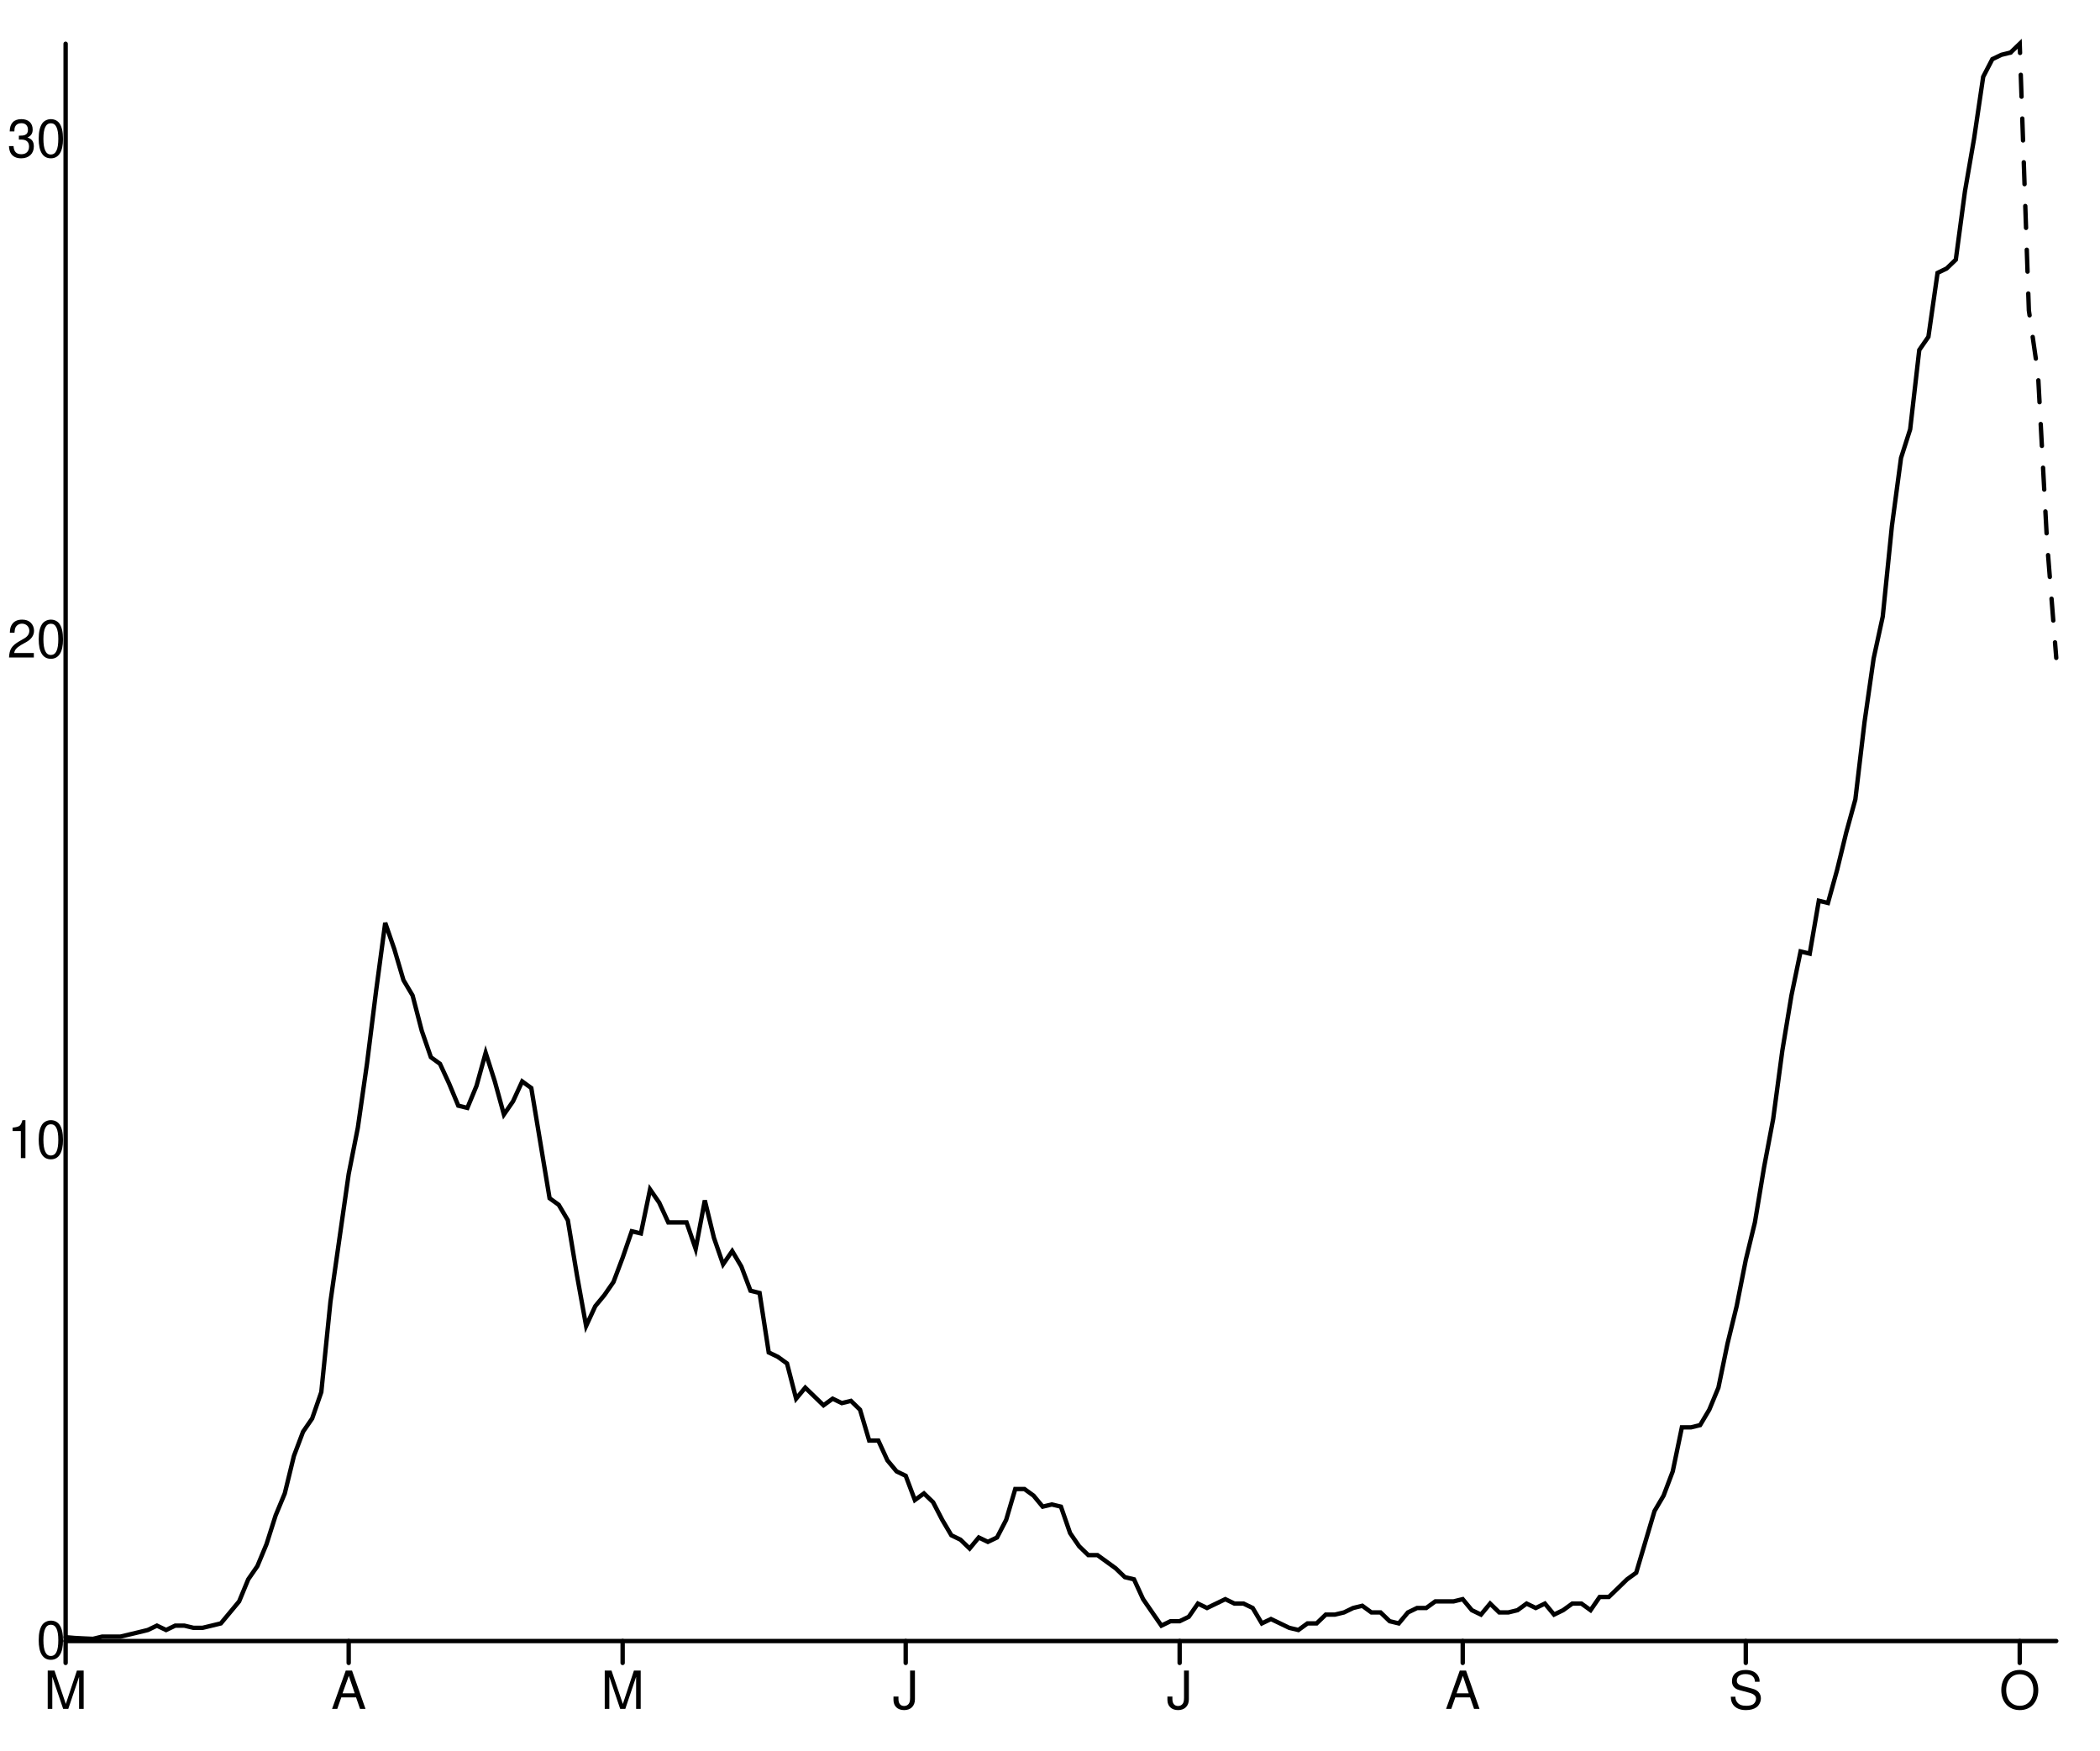
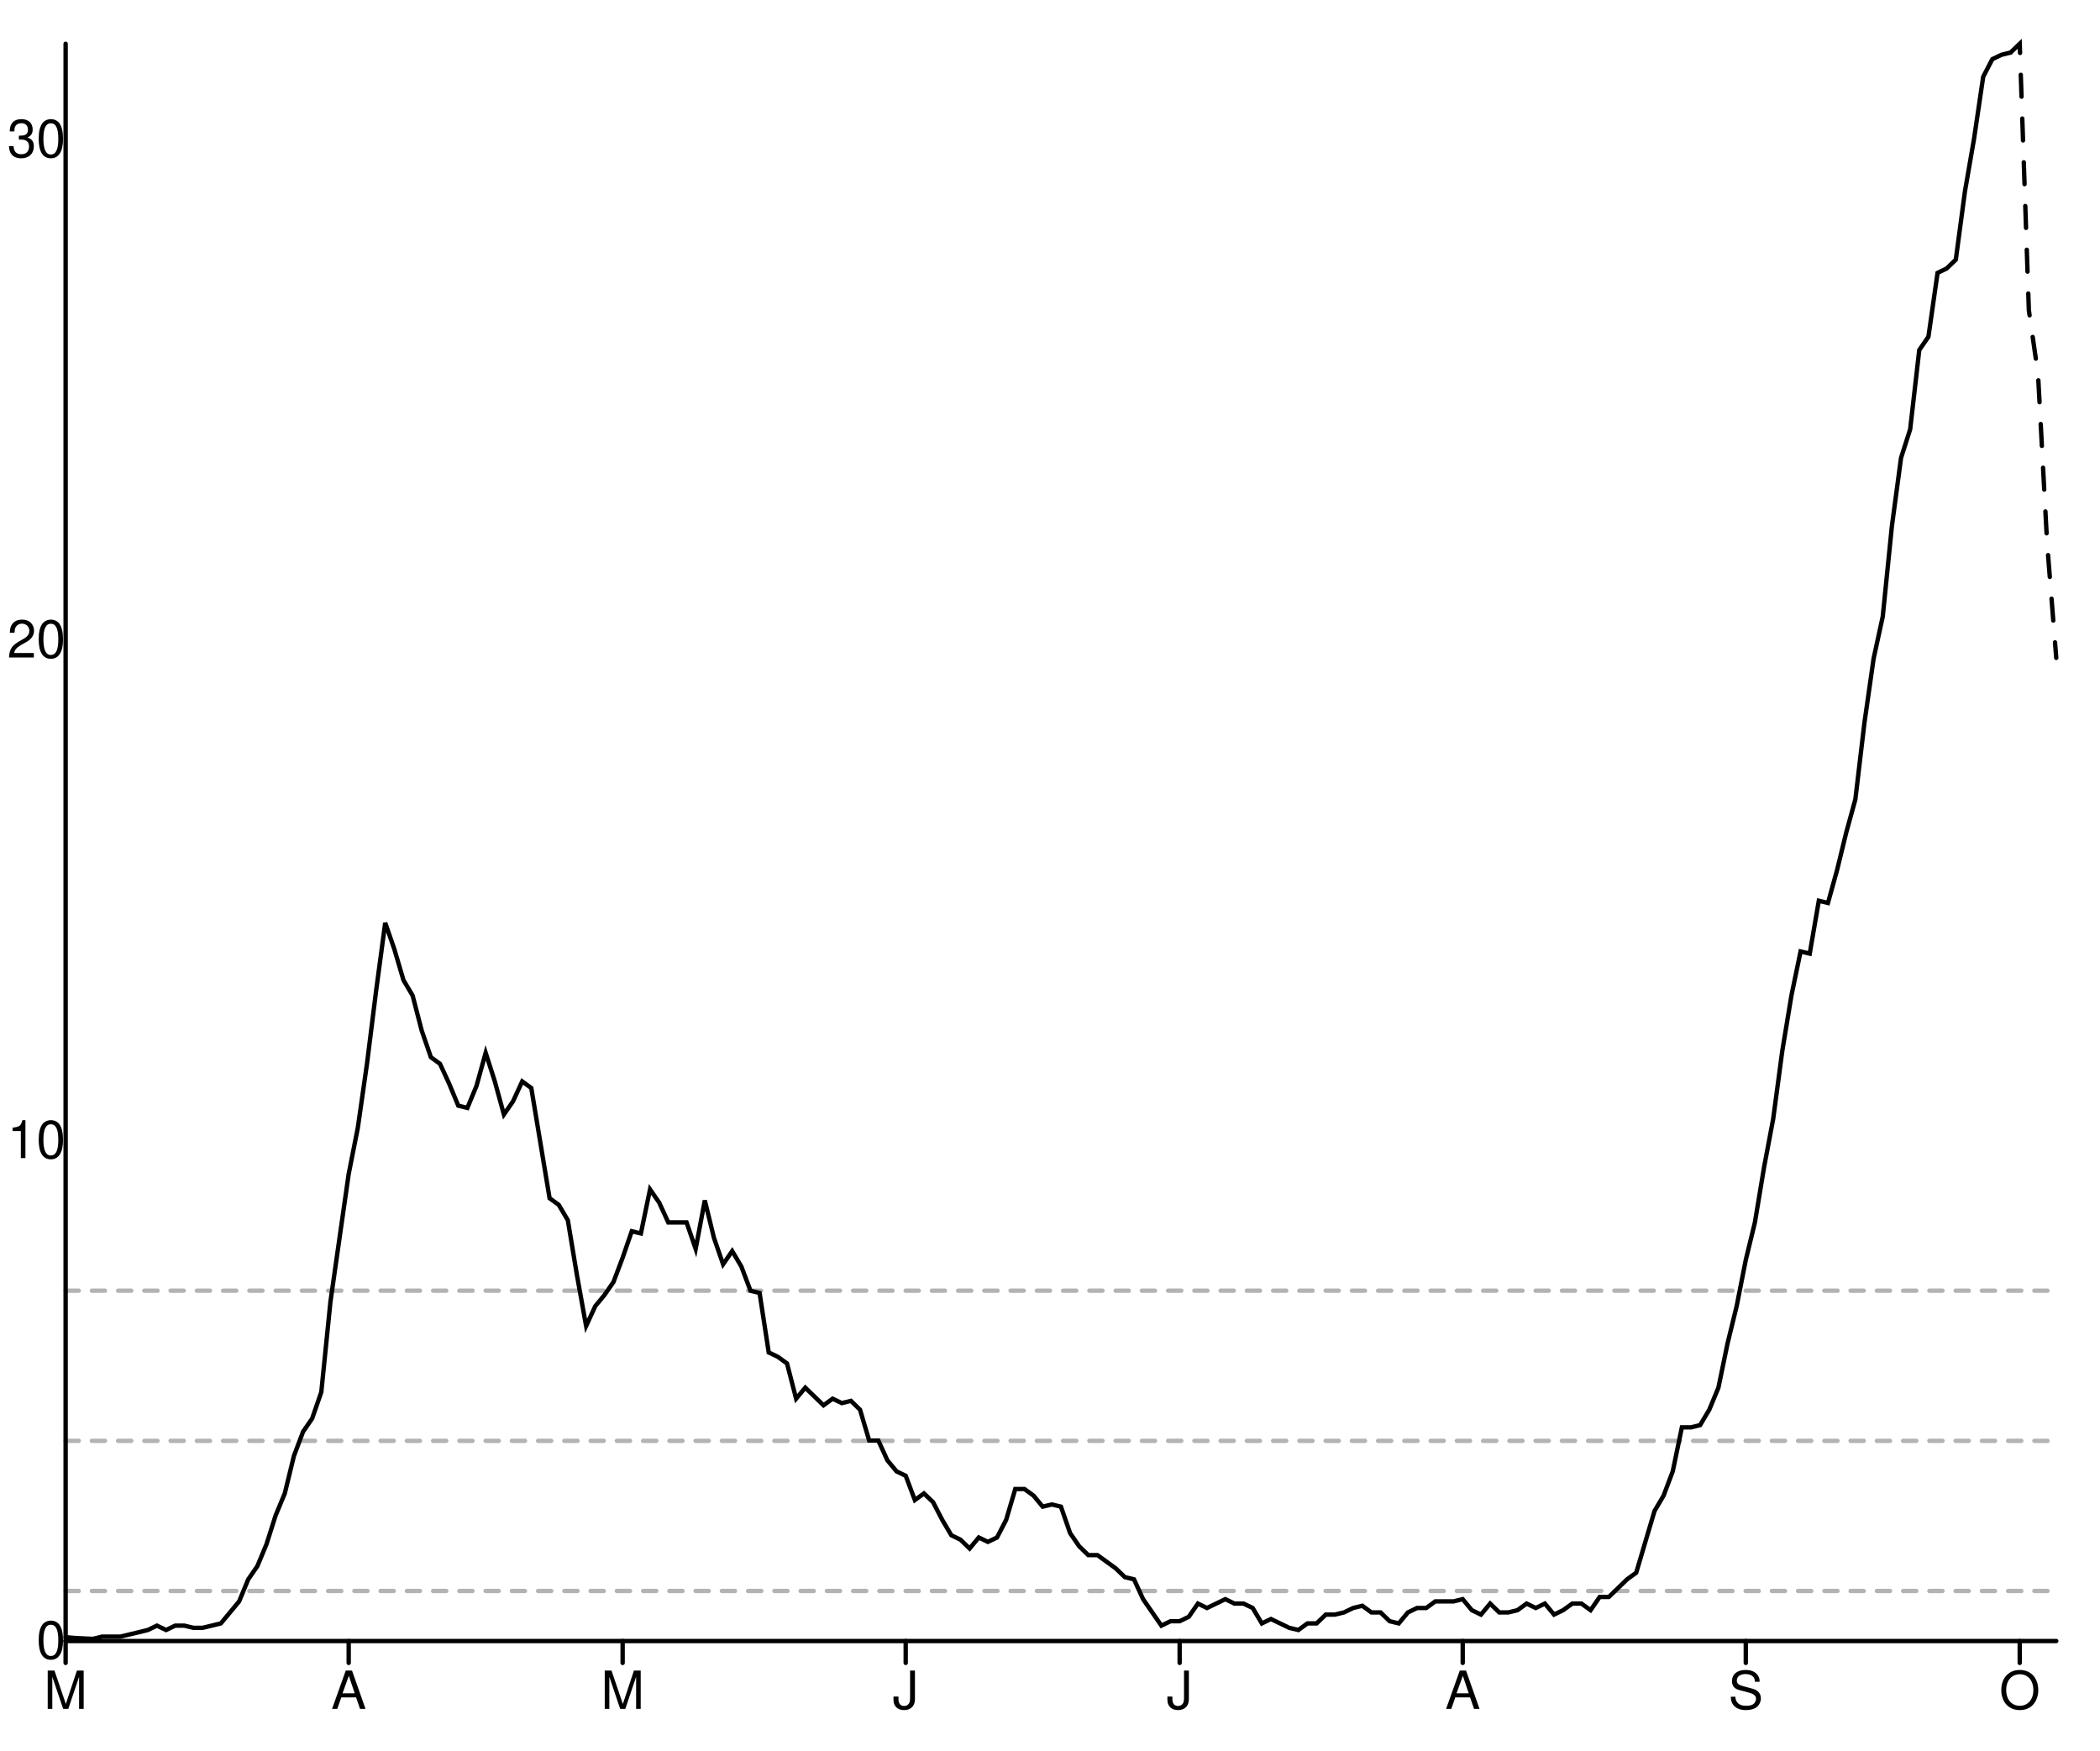
<svg xmlns="http://www.w3.org/2000/svg" width="480" height="400" viewBox="0 0 480 400" style="overflow:display" preserveAspectRatio="xMinYMin meet" overflow="visible">
  <defs>
    <style>
	.data-series path.line { fill-opacity: 0; stroke: black; }
	.data-series path.line.dotted { stroke-dasharray: 12 20 }
	.data-series circle { display: none; }
	.data-series:hover path.line, .data-series.on path.line { stroke-width: 1; }
	.data-series:hover circle, .data-series.on circle { display: inline; }
	.data-series circle:hover, .data-series circle.on { r: 1px!important; }
	.graph-grid { font-family: "Helvetica Neue",Helvetica,Arial,"Lucida Grande",sans-serif; }
	.graph-grid line { stroke: black; stroke-width: 1; stroke-linecap: round; }
	.graph-grid.graph-grid-x text { text-anchor: middle; dominant-baseline: hanging; transform: translateY(10px); }
	.graph-grid.graph-grid-y text { text-anchor: end; dominant-baseline: middle; transform: translateX(-10px); }
	</style>
  </defs>
  <g class="graph-grid graph-grid-y">
    <line x1="15" y1="375" x2="470" y2="375" data-left="15" />
    <text x="25" y="375" text-anchor="end">0</text>
    <text x="25" y="260.63" text-anchor="end">10</text>
    <text x="25" y="146.26" text-anchor="end">20</text>
    <text x="25" y="31.89" text-anchor="end">30</text>
    <text style="text-anchor:middle;dominant-baseline:hanging;font-weight:bold;transform: translateY(192.5px) rotate(-90deg);" />
  </g>
  <g class="graph-grid graph-grid-x">
    <line x1="15" y1="375" x2="15" y2="10" data-left="15" />
    <line class="tick" x1="15" y1="375" x2="15" y2="380" />
    <text x="15" y="375" text-anchor="middle">M</text>
    <line class="tick" x1="79.702" y1="375" x2="79.702" y2="380" />
    <text x="79.702" y="375" text-anchor="middle">A</text>
    <line class="tick" x1="142.317" y1="375" x2="142.317" y2="380" />
    <text x="142.317" y="375" text-anchor="middle">M</text>
    <line class="tick" x1="207.018" y1="375" x2="207.018" y2="380" />
    <text x="207.018" y="375" text-anchor="middle">J</text>
    <line class="tick" x1="269.633" y1="375" x2="269.633" y2="380" />
    <text x="269.633" y="375" text-anchor="middle">J</text>
    <line class="tick" x1="334.335" y1="375" x2="334.335" y2="380" />
    <text x="334.335" y="375" text-anchor="middle">A</text>
    <line class="tick" x1="399.037" y1="375" x2="399.037" y2="380" />
    <text x="399.037" y="375" text-anchor="middle">S</text>
    <line class="tick" x1="461.651" y1="375" x2="461.651" y2="380" />
    <text x="461.651" y="375" text-anchor="middle">O</text>
    <text style="text-anchor:middle;dominant-baseline:hanging;font-weight:bold;transform: translateY(192.5px) rotate(-90deg);" />
  </g>
+   <g data-series="widespread" class="data-series">
+     <path d="M 15.00,294.94L 470.00,294.94" id="E08000015-level-0" class="line" stroke-width="1" stroke-linecap="round" stroke-dasharray="3,3" fill-opacity="0.3" opacity="0.3" />
+   </g>
+   <g data-series="substantial" class="data-series">
+     <path d="M 15.00,329.25L 470.00,329.25" id="E08000015-level-1" class="line" stroke-width="1" stroke-linecap="round" stroke-dasharray="3,3" fill-opacity="0.3" opacity="0.3" />
+   </g>
+   <g data-series="moderate" class="data-series">
+     <path d="M 15.00,363.56L 470.00,363.56" id="E08000015-level-2" class="line" stroke-width="1" stroke-linecap="round" stroke-dasharray="3,3" fill-opacity="0.3" opacity="0.3" />
+   </g>
  <g data-series="new-cases" class="data-series">
    <path d="M 15.00,374.12L 17.09,374.30L 19.17,374.41L 21.26,374.50L 23.35,373.99L 25.44,373.99L 27.52,373.99L 29.61,373.49L 31.70,372.99L 33.78,372.48L 35.87,371.48L 37.96,372.48L 40.05,371.48L 42.13,371.48L 44.22,371.98L 46.31,371.98L 48.39,371.48L 50.48,370.97L 52.57,368.46L 54.66,365.94L 56.74,360.90L 58.83,357.88L 60.92,352.85L 63.00,346.30L 65.09,341.27L 67.18,332.71L 69.27,327.17L 71.35,324.15L 73.44,318.11L 75.53,297.47L 77.61,282.87L 79.70,268.27L 81.79,257.70L 83.88,243.10L 85.96,226.48L 88.05,210.88L 90.14,216.92L 92.22,223.97L 94.31,227.49L 96.40,235.54L 98.49,241.59L 100.57,243.10L 102.66,247.63L 104.75,252.66L 106.83,253.17L 108.92,248.13L 111.01,240.58L 113.10,247.12L 115.18,254.68L 117.27,251.66L 119.36,247.12L 121.44,248.63L 123.53,261.22L 125.62,273.81L 127.71,275.32L 129.79,278.84L 131.88,291.43L 133.97,303.01L 136.06,298.48L 138.14,295.96L 140.23,292.94L 142.32,287.40L 144.40,281.36L 146.49,281.86L 148.58,271.79L 150.67,274.81L 152.75,279.34L 154.84,279.34L 156.93,279.34L 159.01,285.39L 161.10,274.31L 163.19,282.87L 165.28,288.91L 167.36,285.89L 169.45,289.41L 171.54,294.95L 173.62,295.46L 175.71,309.05L 177.80,310.06L 179.89,311.57L 181.97,319.62L 184.06,317.10L 186.15,319.12L 188.23,321.13L 190.32,319.62L 192.41,320.63L 194.50,320.12L 196.58,322.14L 198.67,329.19L 200.76,329.19L 202.84,333.72L 204.93,336.23L 207.02,337.24L 209.11,342.78L 211.19,341.27L 213.28,343.28L 215.37,347.31L 217.45,350.83L 219.54,351.84L 221.63,353.86L 223.72,351.34L 225.80,352.34L 227.89,351.34L 229.98,347.31L 232.06,340.26L 234.15,340.26L 236.24,341.77L 238.33,344.29L 240.41,343.79L 242.50,344.29L 244.59,350.33L 246.67,353.35L 248.76,355.37L 250.85,355.37L 252.94,356.88L 255.02,358.39L 257.11,360.40L 259.20,360.90L 261.28,365.43L 263.37,368.46L 265.46,371.48L 267.55,370.47L 269.63,370.47L 271.72,369.46L 273.81,366.44L 275.89,367.45L 277.98,366.44L 280.07,365.43L 282.16,366.44L 284.24,366.44L 286.33,367.45L 288.42,370.97L 290.50,369.97L 292.59,370.97L 294.68,371.98L 296.77,372.48L 298.85,370.97L 300.94,370.97L 303.03,368.96L 305.11,368.96L 307.20,368.46L 309.29,367.45L 311.38,366.94L 313.46,368.46L 315.55,368.46L 317.64,370.47L 319.72,370.97L 321.81,368.46L 323.90,367.45L 325.99,367.45L 328.07,365.94L 330.16,365.94L 332.25,365.94L 334.33,365.43L 336.42,367.95L 338.51,368.96L 340.60,366.44L 342.68,368.46L 344.77,368.46L 346.86,367.95L 348.94,366.44L 351.03,367.45L 353.12,366.44L 355.21,368.96L 357.29,367.95L 359.38,366.44L 361.47,366.44L 363.56,367.95L 365.64,364.93L 367.73,364.93L 369.82,362.92L 371.90,360.90L 373.99,359.39L 376.08,352.34L 378.17,345.30L 380.25,341.77L 382.34,336.23L 384.43,326.17L 386.51,326.17L 388.60,325.66L 390.69,322.14L 392.78,317.10L 394.86,307.03L 396.95,298.48L 399.04,287.90L 401.12,279.34L 403.21,266.76L 405.30,255.68L 407.39,240.08L 409.47,227.49L 411.56,217.42L 413.65,217.92L 415.73,205.84L 417.82,206.34L 419.91,198.79L 422.00,190.23L 424.08,182.68L 426.17,165.06L 428.26,150.46L 430.34,140.90L 432.43,120.26L 434.52,104.65L 436.61,98.10L 438.69,79.98L 440.78,76.96L 442.87,62.36L 444.95,61.35L 447.04,59.34L 449.13,43.73L 451.22,31.65L 453.30,17.55L 455.39,13.52L 457.48,12.52L 459.56,12.01" id="New cases" class="line" stroke-width="1" stroke-linecap="round" />
  </g>
-   <g data-series="new-cases" class="data-series">
-     <path d="M 459.56,12.01L 461.65,10.00L 463.74,70.92L 465.83,85.43L 467.91,124.08L 470.00,150.34" id="New cases" class="line" stroke-width="1" stroke-linecap="round" stroke-dasharray="5,5" />
+   <g data-series="recent-cases" class="data-series">
+     <path d="M 459.56,12.01L 461.65,10.00L 463.74,70.92L 465.83,85.43L 467.91,124.08L 470.00,150.34" id="Recent cases" class="line" stroke-width="1" stroke-linecap="round" stroke-dasharray="5,5" />
  </g>
</svg>
